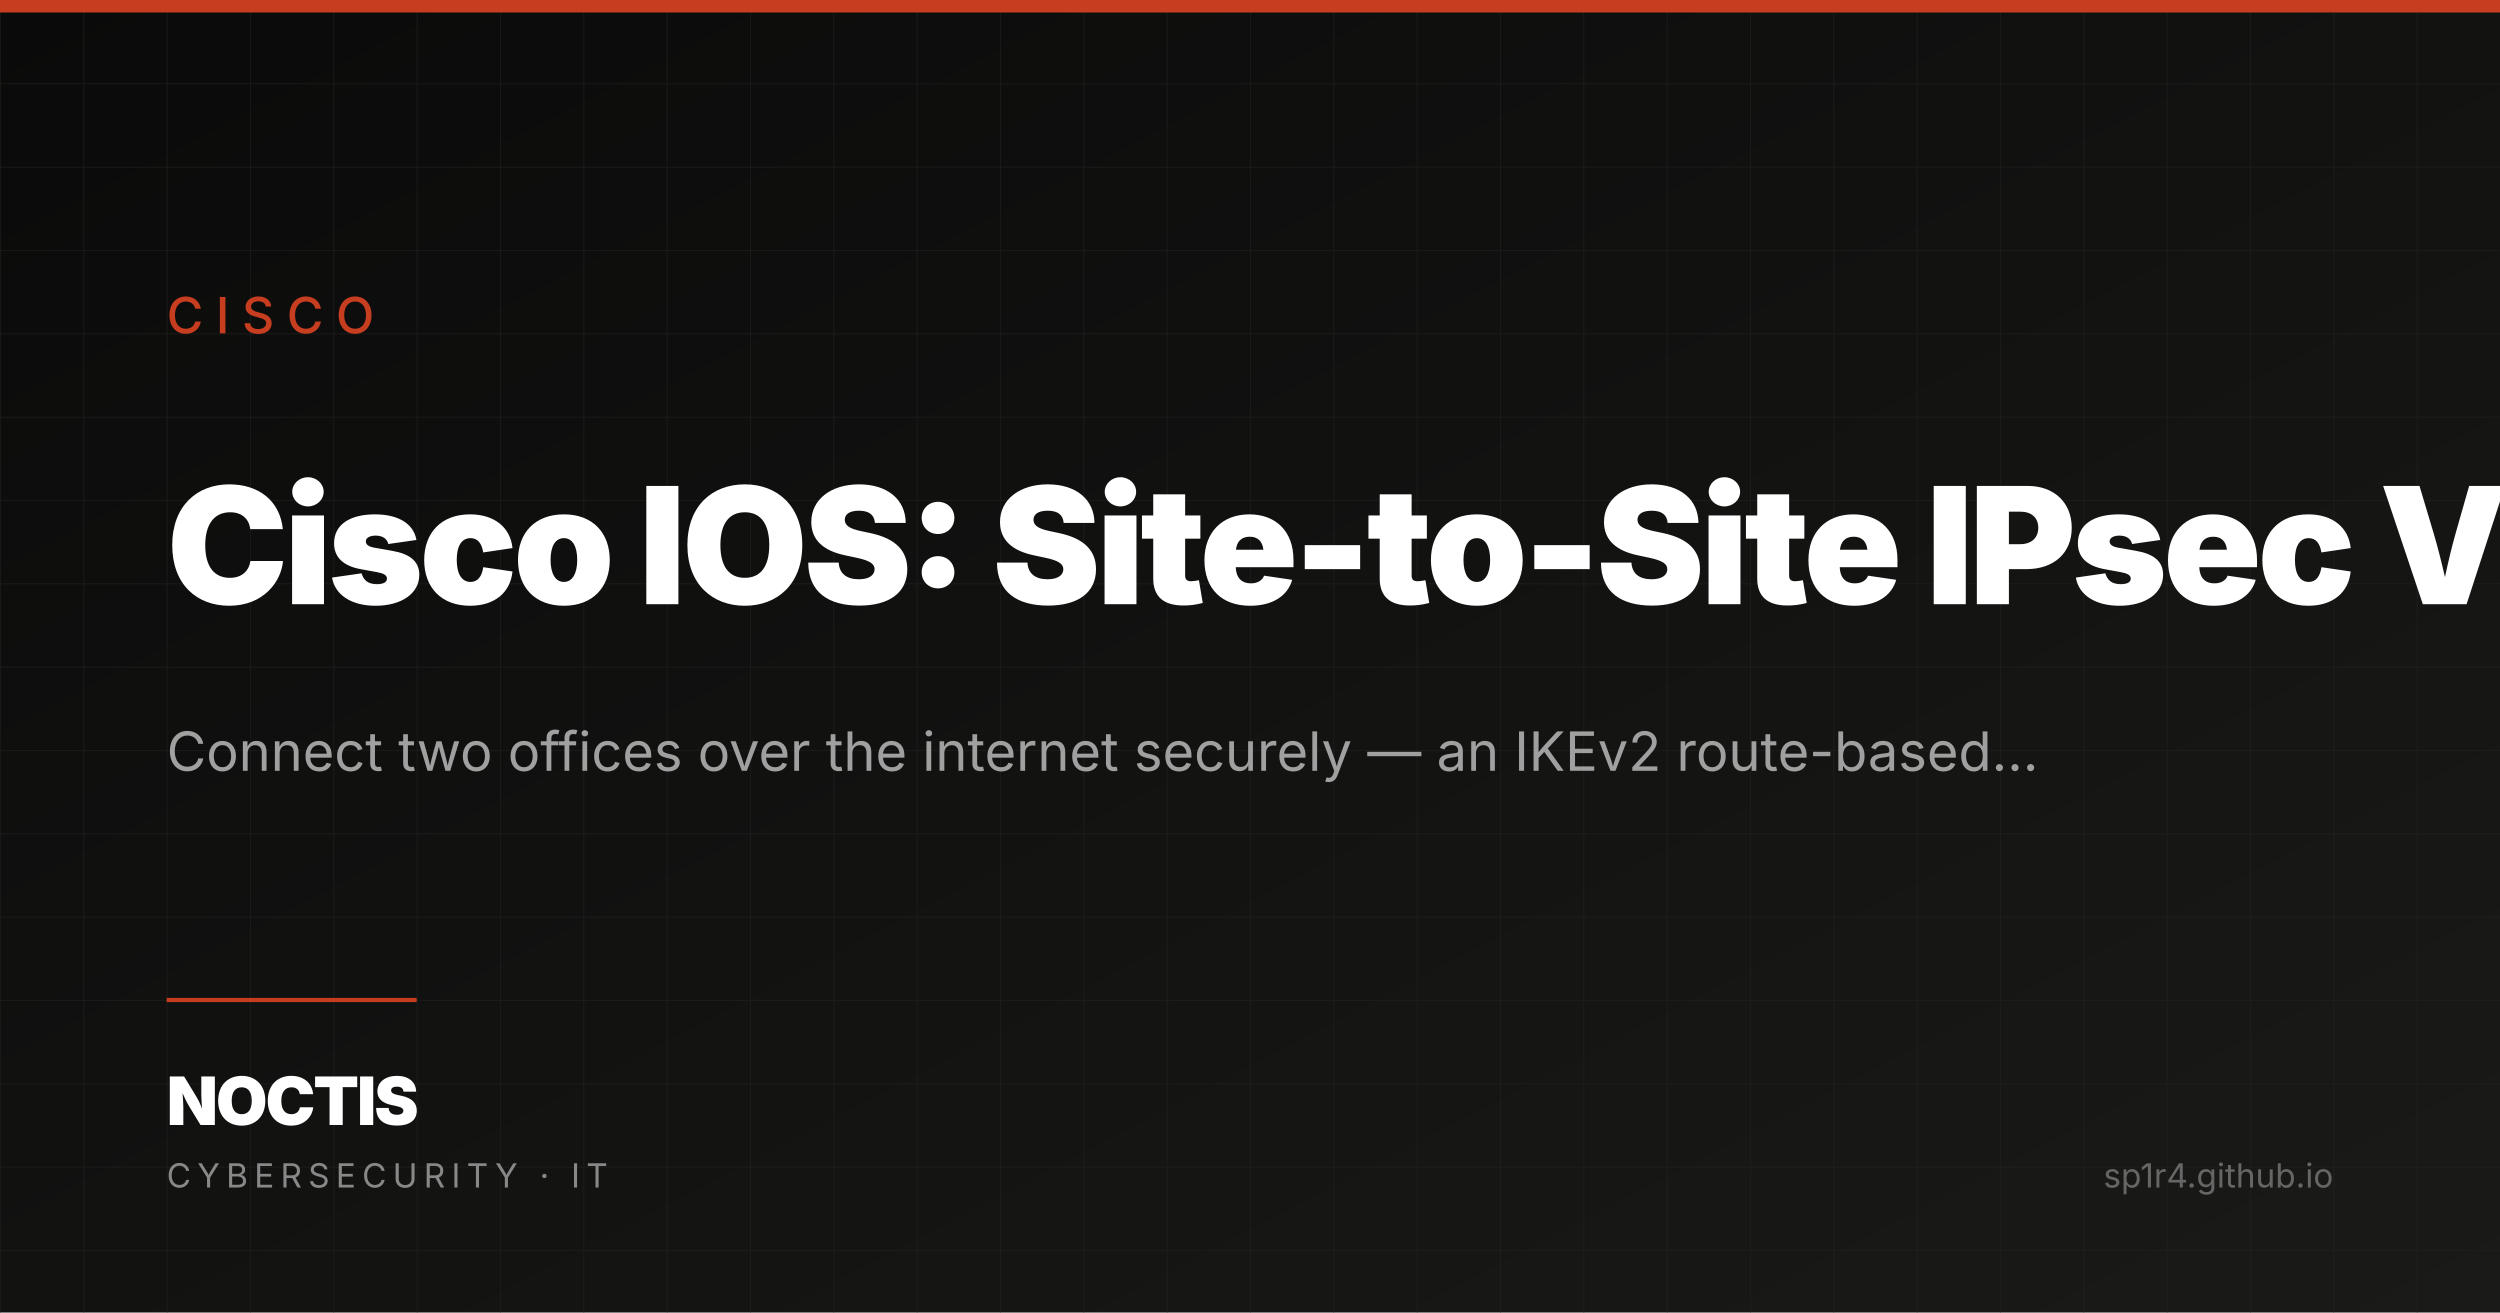
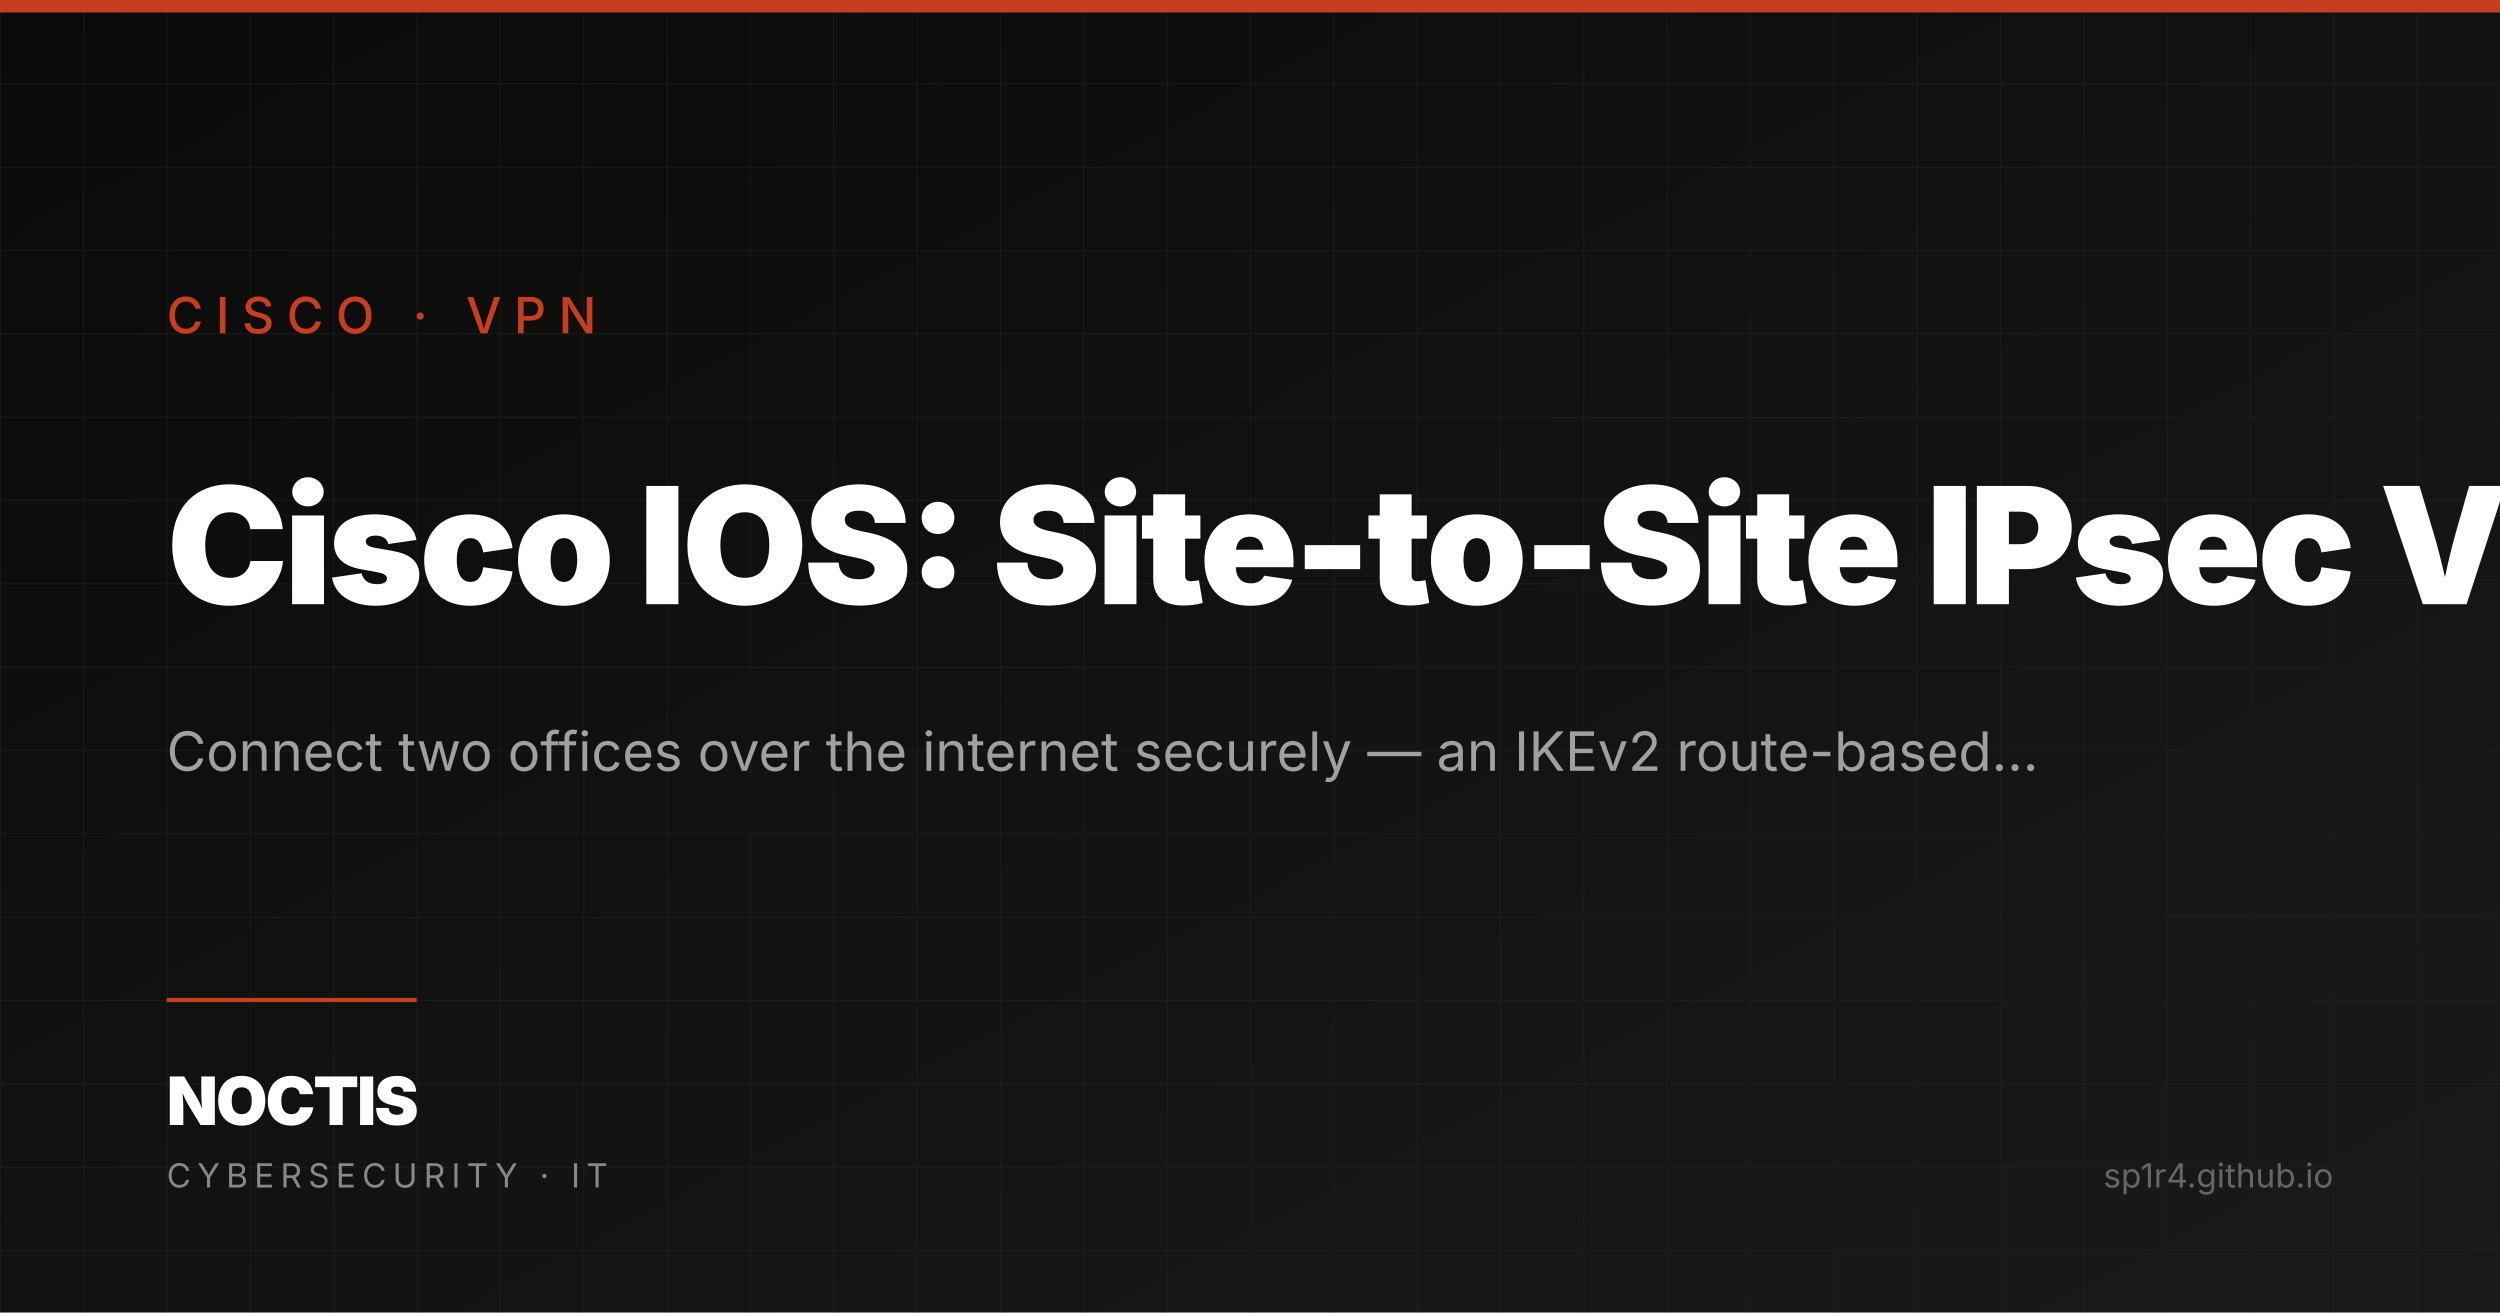
<svg xmlns="http://www.w3.org/2000/svg" viewBox="0 0 1200 630" width="1200" height="630">
  <defs>
    <linearGradient id="bg" x1="0" y1="0" x2="1" y2="1">
      <stop offset="0%" stop-color="#0a0a0a" />
      <stop offset="100%" stop-color="#1a1a18" />
    </linearGradient>
    <pattern id="grid" width="40" height="40" patternUnits="userSpaceOnUse">
      <path d="M 40 0 L 0 0 0 40" fill="none" stroke="#222" stroke-width="0.5" />
    </pattern>
  </defs>
  <rect width="1200" height="630" fill="url(#bg)" />
  <rect width="1200" height="630" fill="url(#grid)" />
  <rect x="0" y="0" width="1200" height="6" fill="#c63d1f" />
-   <text x="80" y="160" font-family="Inter, Helvetica, Arial, sans-serif" font-size="24" font-weight="500" fill="#c63d1f" letter-spacing="6">CISCO</text>
+   <text x="80" y="160" font-family="Inter, Helvetica, Arial, sans-serif" font-size="24" font-weight="500" fill="#c63d1f" letter-spacing="6">CISCO · VPN</text>
  <text x="80" y="290" font-family="Inter, Helvetica, Arial, sans-serif" font-size="78" font-weight="900" fill="#ffffff" letter-spacing="-2">Cisco IOS: Site-to-Site IPsec V…</text>
  <text x="80" y="370" font-family="Inter, Helvetica, Arial, sans-serif" font-size="26" font-weight="400" fill="#a0a0a0">Connect two offices over the internet securely — an IKEv2 route-based…</text>
  <line x1="80" y1="480" x2="200" y2="480" stroke="#c63d1f" stroke-width="2" />
  <text x="80" y="540" font-family="Inter, Helvetica, Arial, sans-serif" font-size="32" font-weight="900" fill="#ffffff" letter-spacing="-1">NOCTIS</text>
  <text x="80" y="570" font-family="Inter, Helvetica, Arial, sans-serif" font-size="16" font-weight="400" fill="#888" letter-spacing="3">CYBERSECURITY · IT</text>
  <text x="1120" y="570" font-family="Inter, Helvetica, Arial, sans-serif" font-size="16" font-weight="400" fill="#666" text-anchor="end">sp1r4.github.io</text>
</svg>
